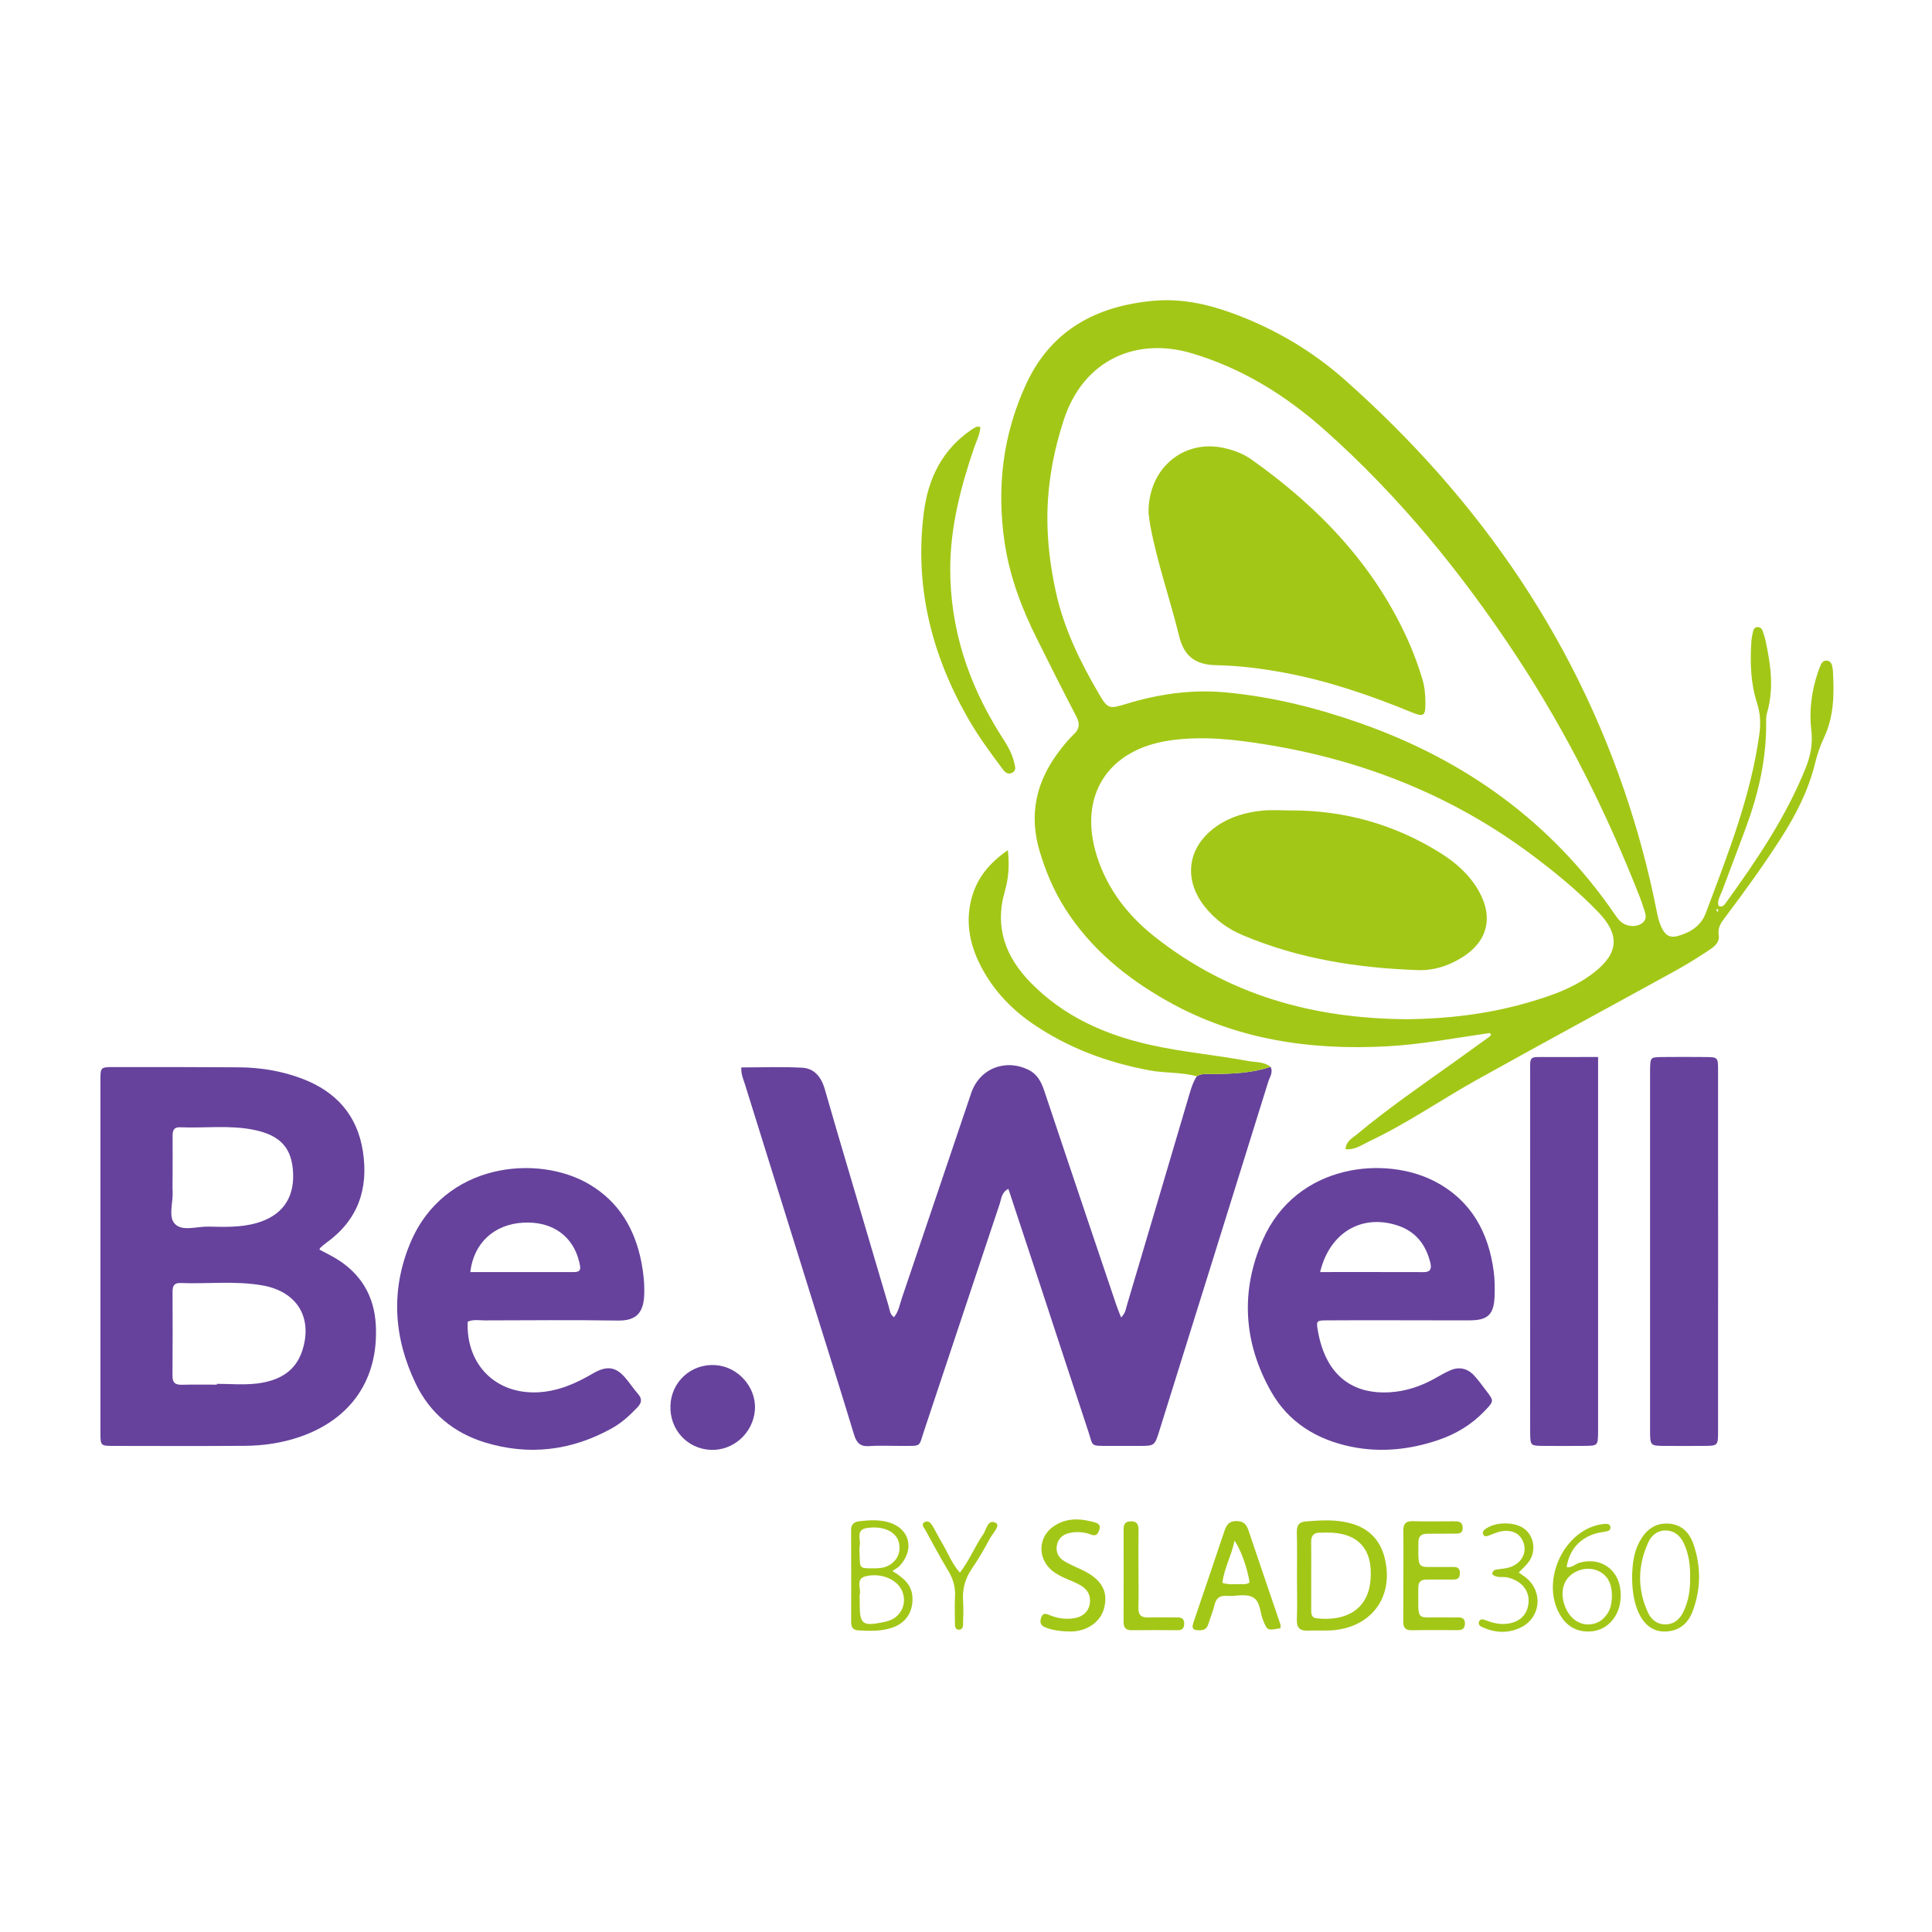
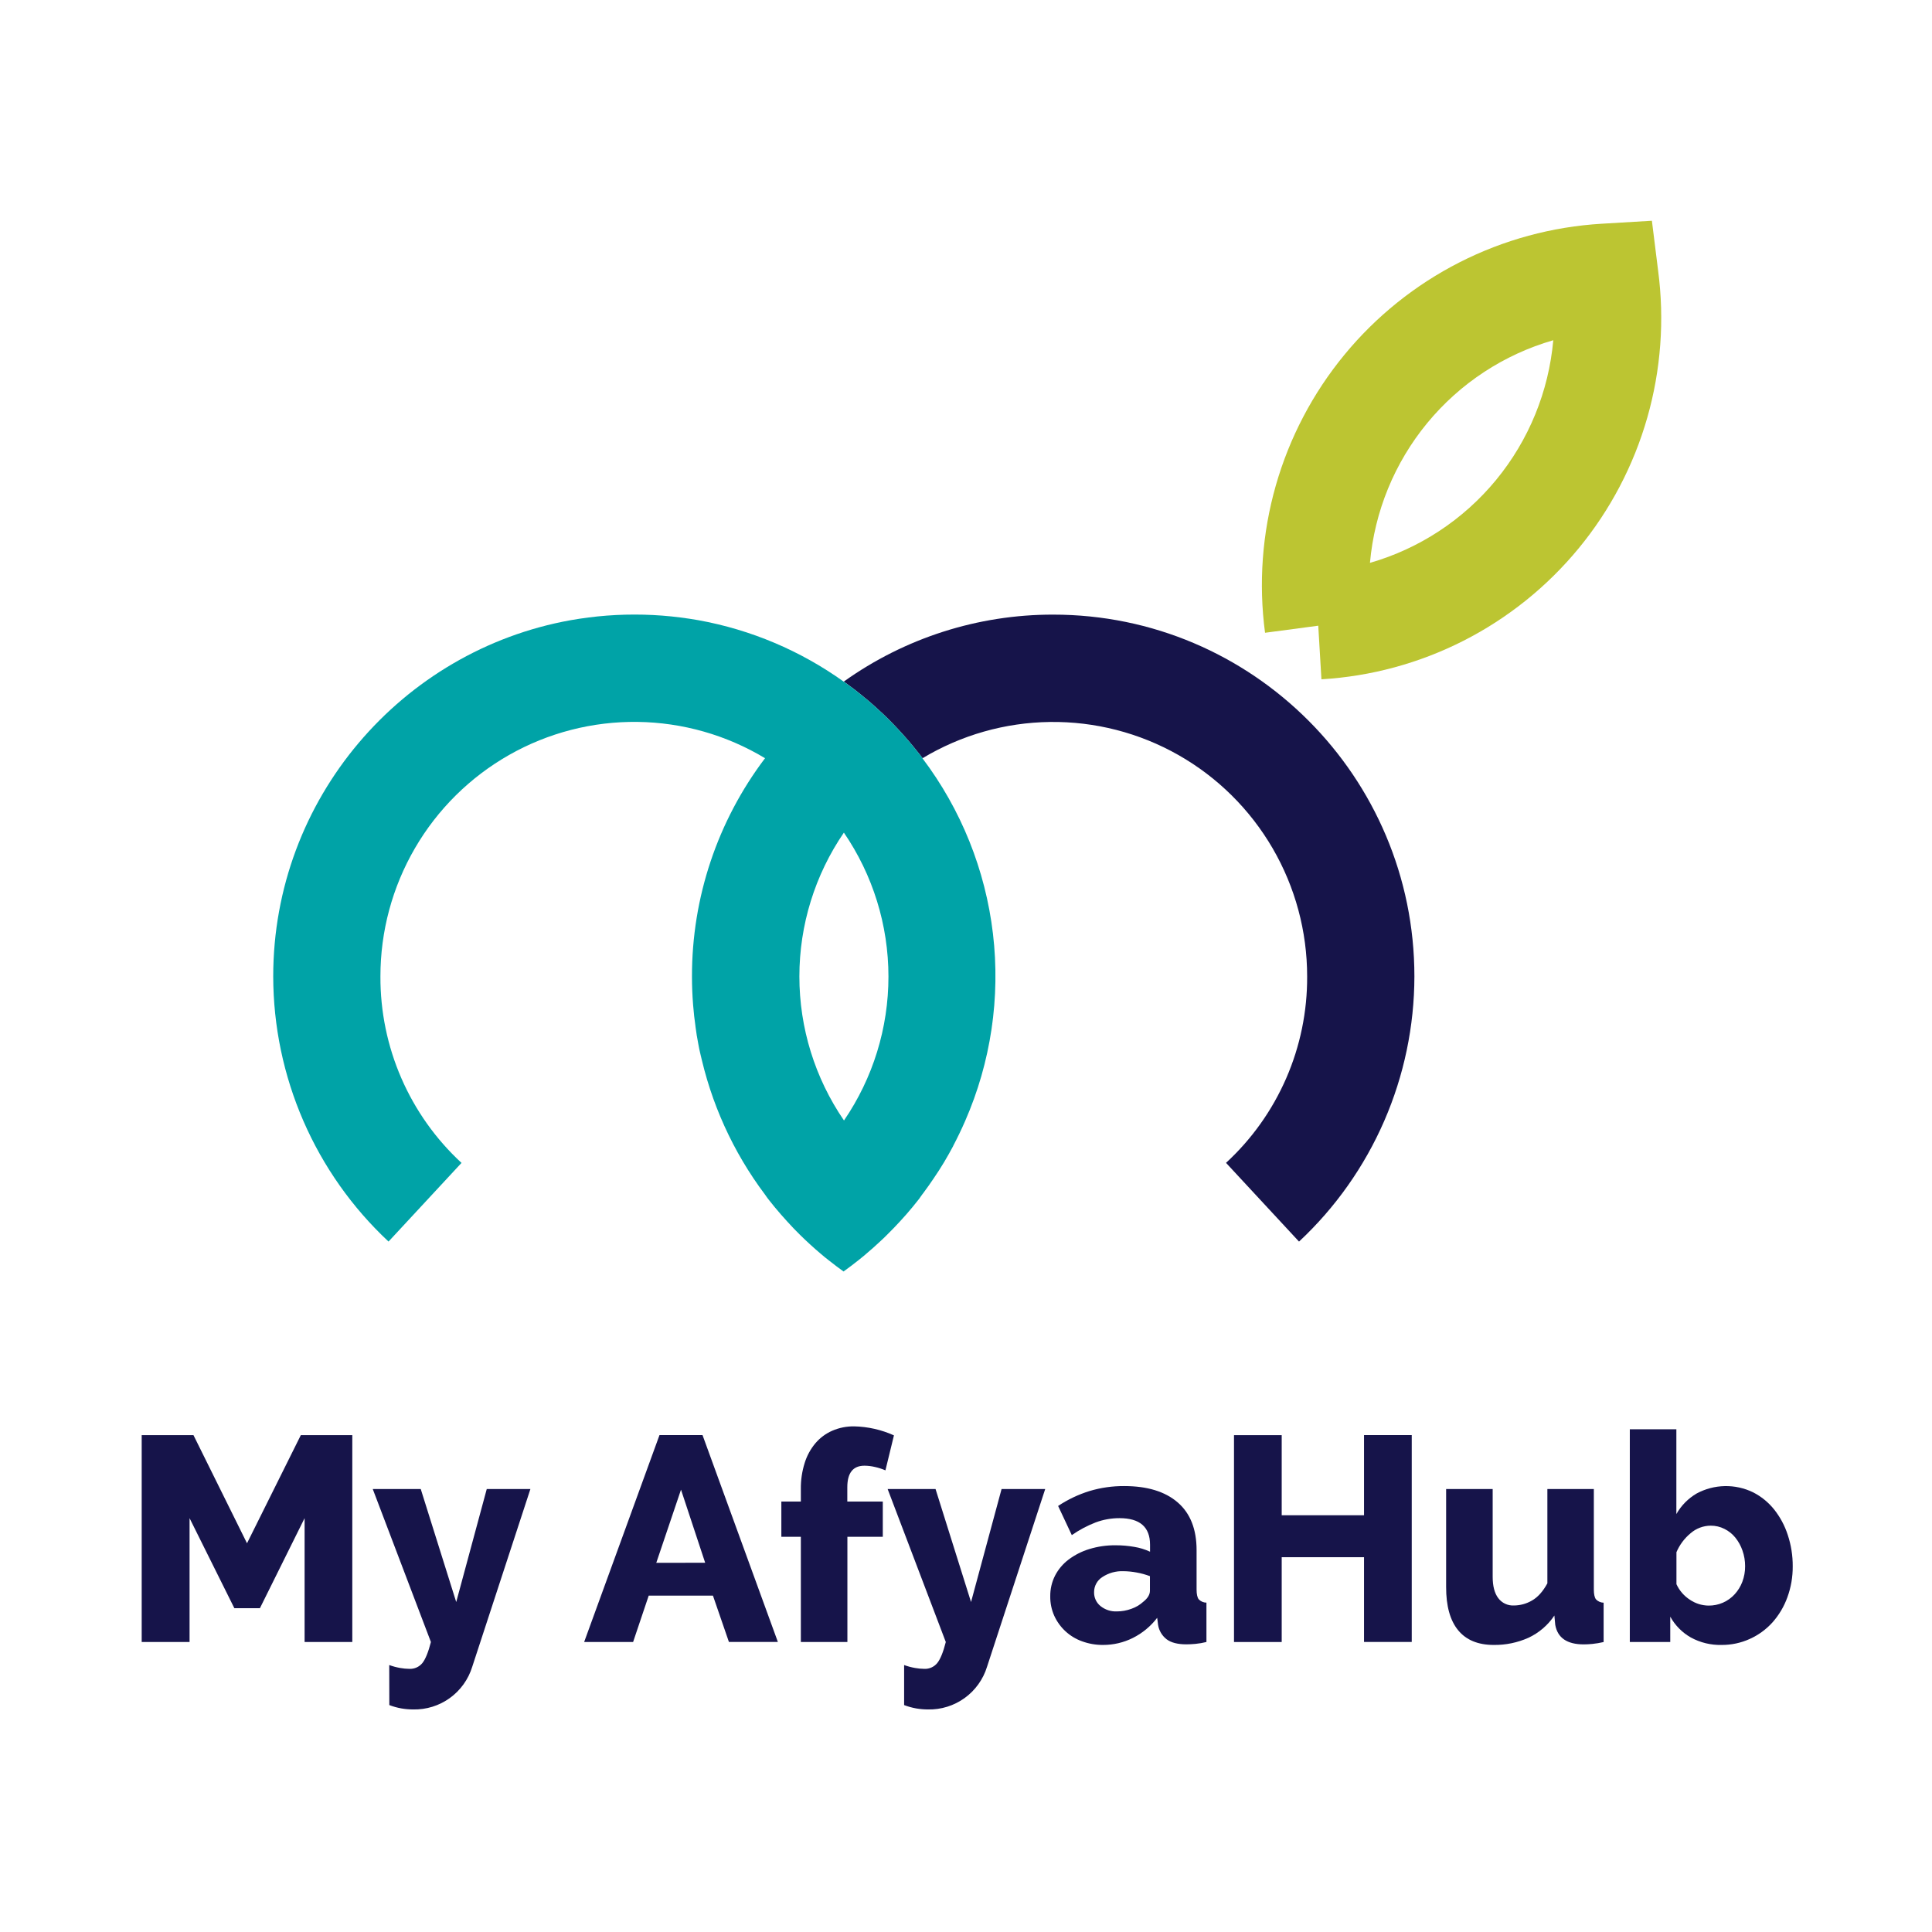
- <svg xmlns="http://www.w3.org/2000/svg" width="900" height="900" viewBox="0 0 900 900" fill="none">
-   <path d="M800.01 423.285C799.843 423.452 799.522 423.645 799.547 423.773C799.624 424.12 799.843 424.442 800.01 424.763C800.177 424.596 800.499 424.403 800.473 424.275C800.383 423.927 800.164 423.619 800.01 423.285ZM655.946 474.79C673.213 474.585 691.984 472.617 710.319 467.436C721.697 464.222 732.947 460.48 742.436 453.126C754.187 444.023 754.676 435.37 744.39 424.725C734.966 414.966 724.513 406.403 713.674 398.29C676.916 370.776 635.49 354.293 590.4 346.926C575.396 344.47 560.25 342.709 544.924 344.933C515.893 349.137 502.084 370.905 510.994 398.869C515.944 414.413 525.536 426.627 538.174 436.579C572.194 463.36 611.396 474.597 655.946 474.79ZM487.903 241.112C487.89 252.696 489.343 264.113 491.799 275.44C495.54 292.72 503.152 308.316 512.036 323.41C516.009 330.147 516.664 330.353 524.404 327.975C539.55 323.32 554.979 321.07 570.896 322.536C592.56 324.529 613.466 329.762 633.896 336.962C682.573 354.126 722.623 382.875 752.066 425.702C752.902 426.91 753.75 428.157 754.804 429.147C757.35 431.565 761.529 432.105 764.396 430.42C767.944 428.337 766.389 425.367 765.527 422.603C764.949 420.726 764.267 418.887 763.547 417.049C748.222 378.066 729.579 340.78 706.513 305.77C680.992 267.019 651.896 231.263 617.143 200.355C598.95 184.167 578.597 171.516 555.094 164.547C529.714 157.026 504.862 167.196 495.566 195.546C490.732 210.37 487.955 225.49 487.903 241.112ZM692.332 481.463C677.032 483.675 661.822 486.555 646.329 487.403C610.277 489.383 575.666 484.292 543.78 466.317C524.7 455.569 508.05 441.979 496.145 423.207C490.835 414.837 487.055 405.837 484.252 396.336C479.366 379.763 482.516 364.746 492.622 351.002C494.949 347.839 497.43 344.727 500.259 342.027C503.1 339.302 503.023 336.897 501.3 333.593C495.052 321.61 488.983 309.525 482.966 297.426C475.92 283.283 470.353 268.626 468.013 252.889C464.182 227.175 467.139 202.309 478.119 178.703C489.78 153.619 510.917 142.485 537.454 140.106C550.17 138.975 562.423 141.61 574.316 145.982C593.692 153.092 611.229 163.416 626.644 177.096C690.172 233.487 736.624 301.142 761.387 382.939C765.373 396.117 768.742 409.45 771.442 422.963C772.11 426.332 772.74 429.739 774.412 432.812C775.993 435.705 777.922 437.055 781.586 436.026C787.667 434.303 792.424 431.23 794.674 425.213C804.832 398.059 815.58 371.085 819.566 342.066C820.247 337.103 820.054 332.307 818.499 327.512C815.49 318.229 815.233 308.663 815.837 299.033C815.94 297.336 816.287 295.626 816.686 293.967C816.917 293.003 817.522 292.167 818.679 292.129C819.759 292.09 820.62 292.669 820.98 293.62C821.584 295.227 822.124 296.873 822.484 298.545C824.889 309.679 826.457 320.826 823.14 332.102C822.729 333.49 822.729 335.02 822.742 336.486C822.922 353.457 819.167 369.657 813.343 385.459C809.692 395.372 805.899 405.233 802.196 415.133C801.36 417.357 799.843 419.44 800.55 421.973C802.132 422.745 802.993 421.922 803.726 420.919C818.139 400.965 831.973 380.676 841.192 357.636C843.442 352.005 844.496 346.437 843.789 340.382C842.722 331.227 843.827 322.227 846.759 313.472C847.222 312.083 847.723 310.682 848.366 309.357C848.944 308.162 849.999 307.532 851.374 307.802C852.416 308.007 853.072 308.792 853.367 309.756C853.65 310.682 853.804 311.672 853.856 312.649C854.434 323.269 854.396 333.76 849.652 343.725C847.864 347.466 846.527 351.503 845.537 355.54C842.452 368.127 836.692 379.455 829.749 390.28C821.649 402.919 812.867 415.069 803.842 427.052C801.926 429.597 800.036 431.899 800.653 435.64C801.257 439.305 798.043 441.349 795.446 443.072C790.329 446.466 785.07 449.68 779.696 452.637C749.122 469.467 718.406 486.04 687.922 503.05C671.182 512.385 655.406 523.39 638.01 531.593C634.564 533.213 631.337 535.746 626.824 535.335C627.017 531.58 629.923 530.23 632.019 528.495C646.38 516.512 661.783 505.917 676.993 495.053C682.586 491.055 688.153 487.03 693.733 483.006C694.17 482.556 694.967 482.055 694.273 481.463C693.874 481.103 692.974 481.425 692.332 481.463Z" fill="#A3C717" />
-   <path d="M591.852 496.956C593.215 499.54 591.467 501.764 590.785 503.976C573.942 558.156 557.009 612.31 540.089 666.451C537.865 673.548 537.839 673.548 530.639 673.561C525.972 673.574 521.292 673.574 516.625 673.561C507.651 673.535 509.322 673.895 506.956 666.734C499.525 644.363 492.222 621.94 484.855 599.555C479.866 584.397 474.839 569.264 469.748 553.836C466.521 555.391 466.521 558.361 465.724 560.727C453.959 595.891 442.285 631.094 430.559 666.271C427.885 674.294 429.454 673.497 420.479 673.561C415.311 673.6 410.129 673.278 404.999 673.651C400.705 673.96 399.008 672.134 397.825 668.238C391.486 647.32 384.891 626.478 378.372 605.611C367.906 572.08 357.441 538.561 347.001 505.03C346.281 502.715 345.162 500.478 345.329 497.251C354.831 497.251 364.345 496.853 373.795 497.393C379.529 497.727 382.666 501.957 384.235 507.421C387.732 519.7 391.371 531.953 394.984 544.205C401.296 565.638 407.648 587.071 413.974 608.504C414.501 610.304 414.565 612.335 416.442 613.595C418.615 611.037 419.078 607.784 420.094 604.814C430.906 572.941 441.616 541.056 452.429 509.183C456.299 497.778 468.282 493.021 479.159 498.396C483.235 500.414 485.086 504.027 486.449 508.116C493.289 528.623 500.194 549.104 507.085 569.586C511.392 582.391 515.712 595.184 520.045 607.977C520.662 609.803 521.421 611.577 522.244 613.711C524.275 611.834 524.468 609.674 525.059 607.694C534.766 574.96 544.486 542.238 554.142 509.491C554.978 506.65 555.865 503.86 557.511 501.378C559.954 499.836 562.679 500.376 565.315 500.337C574.277 500.208 583.238 499.926 591.852 496.956Z" fill="#66429C" />
-   <path d="M80.406 547.807C80.406 550.263 80.303 552.731 80.432 555.187C80.676 560.291 78.272 566.836 81.474 570.14C84.996 573.778 91.708 571.284 97.005 571.4C104.603 571.567 112.253 571.85 119.698 569.69C131.089 566.398 136.939 558.53 136.553 546.907C136.168 534.988 130.883 528.971 118.476 526.374C107.033 523.983 95.436 525.616 83.929 525.127C80.741 524.998 80.394 526.888 80.406 529.357C80.445 535.516 80.419 541.661 80.406 547.807ZM101.029 645.02C101.029 644.891 101.029 644.763 101.029 644.647C107.175 644.647 113.385 645.226 119.441 644.519C129.212 643.387 137.531 639.401 140.835 629.116C145.785 613.726 138.341 601.627 122.295 598.798C109.592 596.561 96.773 598.168 84.019 597.68C80.921 597.564 80.381 599.287 80.381 601.846C80.419 614.883 80.471 627.92 80.355 640.944C80.329 644.274 81.795 645.148 84.791 645.071C90.216 644.93 95.629 645.02 101.029 645.02ZM148.819 582.123C151.391 583.498 154.039 584.771 156.533 586.276C168.118 593.296 174.315 603.658 175.061 617.146C176.436 642.166 163.836 660.834 140.153 669.178C131.719 672.148 122.976 673.46 114.105 673.524C93.713 673.666 73.309 673.601 52.905 673.563C46.875 673.55 46.798 673.46 46.785 667.456C46.759 612.646 46.759 557.836 46.785 503.026C46.785 497.176 46.888 497.086 53.021 497.086C72.435 497.073 91.849 497.06 111.263 497.201C121.395 497.278 131.308 498.886 140.835 502.524C156.585 508.528 166.446 519.496 169.056 536.377C171.756 553.901 166.716 568.417 151.943 578.986C150.966 579.693 150.066 580.516 149.153 581.326C149.012 581.454 148.973 581.75 148.819 582.123Z" fill="#66429C" />
-   <path d="M219.082 592.576C235.244 592.576 251.328 592.576 267.425 592.576C270.974 592.576 270.447 590.532 269.894 588.128C267.052 575.798 257.294 568.816 243.755 569.562C230.204 570.308 220.677 578.999 219.082 592.576ZM217.861 615.706C217.064 635.738 230.962 649.598 250.698 648.582C260.071 648.093 268.261 644.468 276.207 639.813C282.699 636.008 286.878 636.702 291.237 641.781C293.319 644.198 295.081 646.898 297.177 649.302C299.195 651.603 299.002 653.429 296.919 655.615C293.332 659.382 289.539 662.866 284.988 665.386C266.217 675.788 246.442 678.23 225.909 671.943C211.368 667.495 200.272 658.315 193.664 644.57C183.365 623.15 181.899 600.985 191.195 578.896C206.984 541.405 250.698 537.573 274.522 551.691C288.344 559.881 295.749 572.493 298.771 587.883C299.761 592.936 300.301 598.079 300.095 603.286C299.735 612.633 295.287 615.282 287.765 615.166C267.117 614.845 246.468 615.038 225.807 615.089C223.171 615.076 220.432 614.536 217.861 615.706Z" fill="#66429C" />
-   <path d="M614.954 592.574C631.476 592.574 647.38 592.548 663.271 592.6C666.537 592.612 666.923 590.8 666.319 588.28C664.261 579.845 659.543 573.674 651.057 570.884C634.471 565.42 619.454 574.008 614.954 592.574ZM651.739 615.035C640.437 615.035 629.136 614.971 617.834 615.074C613.296 615.112 613.141 615.382 613.874 619.69C614.286 622.107 614.839 624.511 615.571 626.851C620.341 642.022 631.45 649.544 647.367 648.58C654.876 648.13 661.78 645.828 668.311 642.19C670.664 640.878 673.004 639.502 675.46 638.41C679.78 636.481 683.676 637.445 686.826 640.891C688.806 643.064 690.529 645.481 692.316 647.821C696.044 652.694 695.993 652.668 691.557 657.335C685.476 663.7 678.121 668.084 669.893 670.861C656.637 675.335 643.009 676.762 629.226 673.895C613.347 670.591 600.246 662.581 592.159 648.31C579.237 625.514 577.72 601.445 588.276 577.531C603.961 541.968 645.554 538.072 668.967 550.647C685.463 559.505 693.434 574.188 695.826 592.252C696.34 596.122 696.379 600.108 696.224 604.017C695.89 612.31 693.1 614.997 684.923 615.061C673.853 615.1 662.796 615.035 651.739 615.035Z" fill="#66429C" />
-   <path d="M744.452 492.391V501.173V664.87C744.452 665.603 744.465 666.348 744.452 667.081C744.375 673.458 744.375 673.497 737.946 673.548C731.556 673.6 725.166 673.613 718.776 673.548C712.9 673.484 712.888 673.433 712.81 667.261C712.772 663.571 712.798 659.894 712.798 656.204C712.798 604.338 712.785 552.473 712.81 500.62C712.81 491.453 711.949 492.455 721.18 492.404C728.766 492.365 736.352 492.391 744.452 492.391Z" fill="#66429C" />
-   <path d="M800.354 583.432C800.354 611.204 800.367 638.988 800.341 666.759C800.341 673.497 800.289 673.522 793.411 673.561C787.509 673.599 781.608 673.587 775.719 673.561C768.687 673.522 768.686 673.509 768.661 666.142C768.661 665.409 768.661 664.664 768.661 663.931V502.445C768.661 500.967 768.635 499.488 768.674 498.022C768.802 492.532 768.802 492.468 774.498 492.404C781.132 492.339 787.766 492.339 794.401 492.404C800.264 492.455 800.341 492.519 800.341 498.627C800.367 526.899 800.354 555.159 800.354 583.432Z" fill="#66429C" />
-   <path d="M591.85 496.955C583.223 499.925 574.262 500.208 565.274 500.349C562.639 500.388 559.9 499.848 557.47 501.391C550.334 499.385 542.864 499.989 535.613 498.639C516.057 495.013 497.787 488.289 481.292 477.052C471.61 470.456 463.626 462.202 457.905 451.942C452.106 441.528 449.457 430.483 452.543 418.642C454.986 409.256 460.617 402.198 469.502 396.039C470.286 403.213 469.797 409.295 468.139 414.99C463.189 432 468.409 445.861 480.302 457.933C495.64 473.516 514.694 482.002 535.69 486.721C550.797 490.115 566.239 491.439 581.436 494.268C584.959 494.911 588.79 494.499 591.85 496.955Z" fill="#A3C717" />
-   <path d="M456.687 198.888C456.533 202.372 454.862 205.42 453.782 208.57C447.559 226.801 442.725 245.367 442.66 264.73C442.57 292.758 451.056 318.395 465.906 342.014C468.529 346.18 471.332 350.217 472.412 355.141C472.772 356.8 473.646 358.612 471.782 359.808C469.557 361.222 468.13 359.68 466.896 358.034C461.149 350.358 455.479 342.631 450.735 334.274C433.84 304.574 425.972 272.945 430.356 238.707C432.387 222.867 438.893 209.585 452.355 200.302C453.152 199.75 454 199.222 454.887 198.824C455.273 198.644 455.787 198.824 456.687 198.888Z" fill="#A3C717" />
-   <path d="M330.939 675.399C320.075 674.872 311.936 665.885 312.309 654.854C312.695 643.629 321.965 635.221 333.202 635.915C343.809 636.558 352.411 646.278 351.665 656.744C350.906 667.544 341.585 675.914 330.939 675.399Z" fill="#66429C" />
-   <path d="M610.815 733.911C610.815 739.298 610.802 744.672 610.815 750.06C610.815 751.834 610.957 753.608 613.258 753.865C626.784 755.421 637.301 749.918 638.445 736.007C639.641 721.414 632.531 713.802 617.989 713.931C617.012 713.944 616.035 713.995 615.058 713.97C611.921 713.88 610.725 715.461 610.789 718.482C610.879 723.625 610.815 728.768 610.815 733.911ZM604.181 734.644C604.181 727.778 604.309 720.925 604.117 714.06C604.027 710.845 604.747 709.032 608.359 708.737C615.469 708.158 622.554 707.721 629.522 709.714C637.751 712.067 642.958 717.428 645.041 725.772C649.309 742.898 639.949 756.977 622.515 759.278C618.169 759.844 613.708 759.407 609.311 759.6C605.634 759.754 603.975 758.43 604.129 754.495C604.374 747.887 604.194 741.265 604.181 734.644Z" fill="#A3C717" />
-   <path d="M653.744 733.476C653.744 726.842 653.834 720.221 653.705 713.586C653.641 710.346 654.374 708.495 658.154 708.623C664.531 708.829 670.921 708.688 677.298 708.675C679.381 708.675 681.297 708.765 681.361 711.619C681.425 714.679 679.291 714.409 677.311 714.422C673.132 714.448 668.967 714.473 664.788 714.486C662.114 714.499 660.674 715.708 660.764 718.498C660.776 718.742 660.738 718.986 660.738 719.231C660.622 731.522 660.416 729.838 670.638 729.953C672.849 729.979 675.061 729.992 677.259 729.966C679.008 729.941 680.011 730.673 680.062 732.512C680.127 734.492 679.599 735.829 677.234 735.803C673.055 735.752 668.889 735.868 664.711 735.829C662.049 735.803 660.674 736.729 660.687 739.648C660.777 756.298 659.144 753.122 673.428 753.443C675.395 753.495 677.362 753.469 679.316 753.456C681.361 753.443 682.518 754.189 682.428 756.491C682.338 758.792 681.014 759.383 679.059 759.383C671.936 759.383 664.826 759.293 657.704 759.435C654.245 759.512 653.525 757.661 653.705 754.819C653.718 754.575 653.705 754.331 653.705 754.086C653.744 747.221 653.744 740.342 653.744 733.476Z" fill="#A3C717" />
-   <path d="M582.104 737.124C581.076 730.464 578.157 722.196 575.11 717.684C573.722 724.562 570.237 730.554 569.44 737.355C572.745 738.422 575.715 737.831 578.62 737.959C579.829 738.011 581.076 737.998 582.104 737.124ZM596.402 758.492C590.269 759.623 590.372 759.585 588.353 754.661C586.887 751.086 587.183 746.149 583.802 744.182C580.292 742.138 575.637 743.758 571.51 743.423C568.27 743.166 566.522 744.426 565.763 747.654C565.03 750.739 563.77 753.709 562.819 756.756C561.945 759.559 559.759 759.546 557.47 759.379C555.966 759.264 555.297 758.428 555.645 756.923C555.876 755.972 556.21 755.046 556.519 754.121C561.096 740.646 565.725 727.211 570.212 713.711C571.215 710.676 572.243 708.504 576.152 708.568C579.649 708.632 580.754 710.394 581.693 713.196C586.45 727.378 591.297 741.521 596.119 755.676C596.44 756.602 596.826 757.502 596.402 758.492Z" fill="#A3C717" />
-   <path d="M498.842 760.011C493.815 759.972 490.446 759.406 487.181 758.198C484.931 757.362 484.211 755.986 484.982 753.633C485.805 751.101 487.361 751.718 489.032 752.412C492.504 753.865 496.129 754.379 499.845 753.916C504.152 753.389 506.994 750.921 507.636 747.269C508.305 743.438 506.749 740.519 503.496 738.591C501.619 737.472 499.549 736.636 497.531 735.775C494.818 734.618 492.131 733.396 489.868 731.455C483.298 725.811 483.581 716.129 490.639 711.153C496.785 706.821 503.561 707.258 510.388 709.315C512.059 709.816 512.689 710.896 512.098 712.671C511.481 714.535 510.632 715.756 508.408 714.921C505.361 713.763 502.198 713.429 498.996 713.956C495.564 714.522 493.018 716.284 492.336 719.871C491.719 723.136 493.172 725.708 495.911 727.328C498.431 728.819 501.156 729.963 503.818 731.211C512.985 735.492 516.315 741.059 514.399 748.928C512.754 755.729 506.119 760.011 498.842 760.011Z" fill="#A3C717" />
-   <path d="M406.322 730.593C408.533 730.581 410.744 730.606 412.84 729.771C417.597 727.893 419.937 723.381 418.716 718.508C417.43 713.429 411.439 710.742 404.072 711.771C398.414 712.555 401.037 716.913 400.523 719.845C400.227 721.503 400.433 723.265 400.472 724.988C400.626 730.581 400.639 730.581 406.322 730.593ZM400.484 745.045C400.484 745.778 400.484 746.523 400.484 747.256C400.497 756.603 401.834 757.632 411.246 755.729C413.187 755.33 415.052 754.829 416.71 753.685C420.734 750.869 422.174 745.958 420.31 741.316C418.124 735.852 410.629 732.522 403.313 734.283C398.337 735.479 401.256 739.915 400.51 742.859C400.33 743.528 400.484 744.299 400.484 745.045ZM415.733 731.828C421.159 735.196 424.707 738.359 425.042 743.926C425.453 750.638 422.162 755.961 415.784 758.185C410.564 760.011 405.152 759.779 399.752 759.483C397.219 759.342 396.499 757.85 396.499 755.562C396.524 741.329 396.563 727.096 396.473 712.863C396.447 709.996 397.862 708.942 400.369 708.646C404.522 708.171 408.7 707.888 412.814 708.839C423.524 711.321 426.546 721.298 419.063 729.488C418.42 730.195 417.469 730.619 415.733 731.828Z" fill="#A3C717" />
-   <path d="M750.894 743.119C750.816 737.397 748.682 733.656 744.426 731.753C740.042 729.799 734.449 730.93 730.939 734.479C727.301 738.156 726.889 744.43 729.898 750.203C732.251 754.716 736.686 757.287 741.225 756.644C744.864 756.13 747.461 754.099 749.261 750.91C750.624 748.467 750.842 745.819 750.894 743.119ZM729.808 730.03C732.212 730.467 733.806 728.551 735.825 727.973C745.365 725.247 753.799 730.814 754.879 740.701C756.036 751.206 749.736 759.691 740.505 760.013C734.912 760.206 730.502 757.981 727.404 753.34C717.195 738.027 727.558 713.406 745.558 710.14C746.509 709.96 747.499 709.883 748.464 709.883C749.209 709.883 749.878 710.204 750.109 711.014C750.456 712.171 749.852 712.969 748.849 713.239C747.204 713.676 745.455 713.779 743.809 714.229C735.992 716.363 731.004 721.969 729.808 730.03Z" fill="#A3C717" />
-   <path d="M787.32 734.864C787.448 729.4 786.741 724.077 784.453 719.05C782.794 715.398 780.004 713.033 775.954 712.955C772.148 712.891 769.333 715.193 767.841 718.458C762.891 729.297 762.673 740.328 767.7 751.205C769.191 754.433 771.891 756.734 775.8 756.695C779.991 756.67 782.627 754.188 784.285 750.64C786.638 745.664 787.423 740.341 787.32 734.864ZM760.281 734.645C760.423 728.963 760.963 723.344 763.727 718.214C766.62 712.827 770.824 709.381 777.24 709.754C783.424 710.114 787.075 714.023 788.94 719.5C792.463 729.85 792.347 740.328 788.515 750.563C786.381 756.284 782.164 759.871 775.723 760.025C770.04 760.167 765.668 756.875 763.007 750.537C760.873 745.458 760.371 740.084 760.281 734.645Z" fill="#A3C717" />
-   <path d="M530.354 731.2C530.354 737.102 530.483 742.99 530.303 748.879C530.2 752.466 531.769 753.61 535.15 753.482C539.56 753.314 543.996 753.495 548.418 753.456C550.488 753.43 551.671 754.099 551.646 756.387C551.62 758.547 550.681 759.447 548.509 759.422C541.386 759.357 534.263 759.344 527.14 759.422C524.183 759.46 523.386 757.969 523.399 755.295C523.45 741.049 523.437 726.803 523.411 712.557C523.411 710.295 523.951 708.79 526.613 708.7C529.596 708.597 530.406 710.102 530.367 712.776C530.277 718.922 530.341 725.055 530.341 731.2H530.354Z" fill="#A3C717" />
-   <path d="M707.475 732.55C708.761 733.45 709.995 734.196 711.075 735.109C719.021 741.807 717.632 753.79 708.272 758.226C702.397 761.016 696.367 760.643 690.491 757.982C689.347 757.467 688.331 756.567 689.128 755.14C689.668 754.176 690.709 754.24 691.699 754.626C694.219 755.603 696.765 756.426 699.517 756.503C706.344 756.696 710.998 753.379 711.937 747.593C712.927 741.435 709.211 736.575 702.448 734.877C700.018 734.26 697.061 735.366 695.107 733.257C695.454 731.226 696.701 731.226 697.909 731.046C699.838 730.763 701.844 730.635 703.657 729.979C708.748 728.127 711.191 723.627 709.828 719.025C708.517 714.615 704.647 712.403 699.311 713.355C697.177 713.74 695.171 714.769 693.101 715.476C692.381 715.72 691.558 715.759 691.108 715.09C690.491 714.177 690.735 713.29 691.609 712.557C696.071 708.803 705.714 708.662 710.304 712.313C714.727 715.836 715.665 722.779 712.168 727.536C710.869 729.323 709.172 730.776 707.475 732.55Z" fill="#A3C717" />
-   <path d="M447.144 732.604C451.592 726.909 454.061 720.442 457.944 714.874C459.564 712.547 460.104 707.289 464.038 709.526C466.031 710.657 462.367 714.399 461.055 716.829C458.497 721.573 455.822 726.292 452.762 730.714C449.548 735.394 448.237 740.319 448.648 745.937C448.918 749.589 448.7 753.292 448.61 756.969C448.571 758.319 447.89 759.399 446.347 759.142C445.254 758.962 444.868 757.971 444.868 756.93C444.842 752.52 444.637 748.084 444.881 743.687C445.125 739.342 444.02 735.562 441.782 731.846C438.002 725.546 434.531 719.053 430.982 712.599C430.352 711.467 428.835 709.963 430.88 708.973C432.461 708.189 433.67 709.552 434.428 710.837C435.932 713.37 437.192 716.032 438.722 718.552C441.474 723.116 443.312 728.246 447.144 732.604Z" fill="#A3C717" />
-   <path d="M535.025 238.799C534.87 217.957 551.52 204.534 570.163 208.687C574.779 209.716 579.163 211.349 582.982 214.049C614.752 236.587 640.967 263.921 656.73 300.191C658.98 305.373 660.845 310.683 662.516 316.083C663.699 319.914 664.007 323.797 664.007 327.719C664.007 333.569 663.172 334.096 657.527 331.781C638.435 323.939 618.982 317.266 598.629 313.434C588.009 311.441 577.286 310.079 566.486 309.873C556.432 309.68 551.443 305.244 549.27 296.309C545.104 279.17 539.139 262.481 535.899 245.086C535.423 242.45 535.166 239.763 535.025 238.799Z" fill="#A3C717" />
-   <path d="M600.865 377.528C626.014 377.399 649.375 383.892 670.77 397.212C678.176 401.815 684.578 407.446 688.924 415.161C695.841 427.439 692.897 438.805 680.901 446.134C674.678 449.939 667.954 452.164 660.638 451.919C632.455 450.968 604.941 446.661 578.751 435.578C571.77 432.621 565.984 428.301 561.291 422.438C550.915 409.478 553.204 394.216 566.923 384.766C573.377 380.331 580.693 378.312 588.343 377.592C592.483 377.206 596.687 377.528 600.865 377.528Z" fill="#A3C717" />
+ <svg xmlns="http://www.w3.org/2000/svg" width="512" height="512" viewBox="0 0 512 512" fill="none">
+   <path d="M374.83 258.764C374.811 271.951 372.087 284.994 366.827 297.082C361.567 309.17 353.883 320.045 344.254 329.034L324.907 308.169C331.727 301.889 337.163 294.25 340.865 285.742C344.568 277.234 346.456 268.046 346.408 258.764C346.411 246.831 343.252 235.11 337.255 224.8C331.258 214.489 322.638 205.958 312.274 200.077C301.91 194.197 290.174 191.178 278.264 191.328C266.355 191.478 254.699 194.793 244.486 200.933L243.922 200.17C243.651 199.831 243.397 199.492 243.121 199.176C242.766 198.712 242.382 198.249 241.993 197.78C241.886 197.655 241.801 197.548 241.699 197.424C241.338 196.977 240.961 196.553 240.6 196.113C240.56 196.081 240.524 196.045 240.492 196.005L240.052 195.497L238.975 194.293C238.721 193.999 238.468 193.728 238.197 193.445C237.751 192.959 237.311 192.496 236.866 192.032C236.824 191.977 236.775 191.927 236.719 191.885C236.273 191.439 235.833 190.975 235.388 190.529C234.942 190.083 234.395 189.557 233.893 189.071C233.805 189.012 233.726 188.942 233.656 188.862C233.532 188.754 233.408 188.63 233.278 188.523L232.37 187.675C231.863 187.212 231.338 186.765 230.83 186.302C230.475 186.008 230.137 185.708 229.798 185.414C229.522 185.205 229.268 184.968 228.997 184.782C228.729 184.532 228.446 184.298 228.151 184.081L227.373 183.448C226.989 183.131 226.589 182.837 226.188 182.521C225.348 181.882 224.496 181.249 223.639 180.639C223.624 180.635 223.608 180.635 223.594 180.639C239.788 169.064 259.191 162.855 279.084 162.882C331.912 162.854 374.83 205.873 374.83 258.764Z" fill="#16144A" />
+   <path d="M350.193 180.023L349.352 165.815L335.251 167.691C333.514 154.62 334.486 141.331 338.106 128.653C341.727 115.975 347.917 104.181 356.291 94.008C364.665 83.835 375.042 75.502 386.775 69.529C398.508 63.555 411.345 60.07 424.483 59.291L437.771 58.5L439.413 71.685C441.141 84.75 440.163 98.033 436.54 110.703C432.917 123.373 426.726 135.159 418.354 145.325C409.982 155.491 399.608 163.818 387.881 169.788C376.154 175.758 363.324 179.242 350.193 180.023V180.023ZM411.634 90.165C398.54 93.939 386.892 101.594 378.221 112.125C369.55 122.655 364.262 135.568 363.053 149.166C376.147 145.392 387.795 137.737 396.466 127.206C405.136 116.676 410.424 103.763 411.634 90.165V90.165Z" fill="#BCC532" />
+   <path d="M244.444 200.933H244.501L244.309 200.679C244.185 200.515 244.061 200.345 243.931 200.181C243.66 199.842 243.407 199.503 243.13 199.187C242.775 198.723 242.391 198.26 242.002 197.791C241.895 197.666 241.81 197.559 241.709 197.435C241.348 196.988 240.97 196.564 240.609 196.124C240.569 196.092 240.533 196.056 240.502 196.016L240.062 195.508L238.985 194.304C238.731 194.01 238.477 193.739 238.206 193.456C237.761 192.97 237.321 192.507 236.875 192.043C236.833 191.987 236.784 191.938 236.728 191.896C236.283 191.45 235.843 190.986 235.397 190.54C234.952 190.093 234.405 189.568 233.903 189.082C233.815 189.023 233.735 188.953 233.666 188.873C233.542 188.765 233.417 188.641 233.288 188.534L232.38 187.686C231.872 187.223 231.347 186.776 230.84 186.313C230.484 186.019 230.146 185.719 229.808 185.425C229.531 185.216 229.277 184.979 229.007 184.792C228.738 184.543 228.456 184.309 228.161 184.092L227.382 183.459C226.999 183.142 226.598 182.848 226.198 182.532C225.357 181.893 224.506 181.26 223.648 180.65C223.634 180.646 223.618 180.646 223.603 180.65C212.128 172.433 198.976 166.87 185.096 164.362C183.517 164.08 181.926 163.843 180.319 163.639C179.523 163.543 178.734 163.441 177.933 163.362C171.425 162.699 164.868 162.699 158.36 163.362C157.56 163.441 156.77 163.543 155.98 163.639C154.373 163.843 152.776 164.08 151.203 164.362C106.457 172.399 72.406 211.671 72.406 258.77C72.426 271.953 75.149 284.992 80.406 297.078C85.662 309.164 93.341 320.039 102.966 329.028L122.307 308.18C115.496 301.892 110.067 294.25 106.367 285.743C102.667 277.236 100.777 268.049 100.817 258.77C100.808 246.833 103.962 235.107 109.957 224.792C115.953 214.476 124.575 205.941 134.942 200.059C145.309 194.177 157.048 191.158 168.961 191.311C180.874 191.465 192.533 194.785 202.745 200.933V200.933C190.148 217.57 183.346 237.887 183.381 258.77C183.381 261.313 183.481 263.828 183.68 266.314C183.833 268.315 184.058 270.27 184.346 272.254C184.346 272.118 184.295 271.977 184.278 271.841C184.329 272.248 184.391 272.65 184.453 273.045C184.453 272.938 184.419 272.83 184.408 272.723C184.481 273.232 184.549 273.746 184.628 274.255C184.628 274.322 184.628 274.39 184.662 274.458C184.78 275.181 184.916 275.91 185.051 276.634L185.293 277.894C185.378 278.312 185.468 278.725 185.559 279.143C185.649 279.561 185.728 279.974 185.835 280.386C185.869 280.56 185.908 280.729 185.953 280.895C185.762 280.07 185.604 279.2 185.429 278.391C188.336 292.242 194.248 305.283 202.745 316.589C202.987 316.929 203.219 317.29 203.478 317.618C203.597 317.771 203.709 317.923 203.834 318.076C204.307 318.675 204.781 319.268 205.261 319.85C206.332 321.146 207.434 322.412 208.566 323.648C209.13 324.264 209.694 324.874 210.258 325.473C210.822 326.073 211.431 326.672 212.029 327.265C212.926 328.147 213.84 329.017 214.77 329.859C215.701 330.701 216.649 331.554 217.59 332.334C218.233 332.899 218.876 333.408 219.536 333.922C220.196 334.437 220.856 334.968 221.522 335.465C222.187 335.962 222.87 336.465 223.547 336.957C224.224 336.464 224.899 335.966 225.572 335.465C226.237 334.968 226.903 334.448 227.557 333.922C228.076 333.521 228.584 333.097 229.091 332.679L229.655 332.187C230.219 331.701 230.812 331.198 231.387 330.69C231.962 330.181 232.628 329.559 233.243 328.994C233.857 328.429 234.461 327.864 235.059 327.254C235.657 326.643 236.249 326.072 236.83 325.462C237.411 324.852 237.992 324.253 238.55 323.637C239.109 323.021 239.678 322.393 240.242 321.755C240.806 321.116 241.337 320.483 241.867 319.839C242.397 319.195 242.82 318.663 243.294 318.064C243.412 317.906 243.531 317.759 243.655 317.607C243.779 317.454 243.965 317.109 244.377 316.572C244.495 316.431 244.602 316.279 244.715 316.132C245.2 315.482 245.685 314.815 246.159 314.137C246.633 313.459 247 312.933 247.411 312.317C247.496 312.204 247.569 312.085 247.643 311.967C248.02 311.401 248.381 310.836 248.771 310.271C248.878 310.113 248.985 309.949 249.081 309.779C249.453 309.18 249.825 308.57 250.209 307.965C250.626 307.259 251.038 306.558 251.433 305.846C251.828 305.134 252.228 304.416 252.617 303.687C252.615 303.676 252.615 303.664 252.617 303.653C253.746 301.5 254.806 299.296 255.776 297.069C262.593 281.484 265.137 264.358 263.146 247.459C261.154 230.559 254.698 214.498 244.444 200.933ZM184.385 272.537C184.664 274.443 184.996 276.327 185.384 278.188C185 276.323 184.662 274.435 184.385 272.537ZM223.614 220.622C231.316 231.853 235.441 245.157 235.448 258.783C235.455 272.409 231.343 285.718 223.654 296.956V296.922C215.961 285.694 211.843 272.395 211.843 258.775C211.843 245.156 215.961 231.856 223.654 220.628L223.614 220.622Z" fill="#00A3A7" />
+   <path d="M263.1 271.136C263.145 270.808 263.179 270.475 263.219 270.141C263.157 270.661 263.083 271.193 263.016 271.718C263.021 271.526 263.055 271.328 263.1 271.136Z" fill="#00A3A7" />
+   <path d="M80.722 435.151V402.328L68.878 426.194H62.109L50.236 402.328V435.151H37.551V380.332H51.274L65.46 408.985L79.719 380.332H93.363V435.151H80.722Z" fill="#16144A" />
+   <path d="M103.153 441.256C104.092 441.595 105.058 441.854 106.04 442.03C106.843 442.174 107.656 442.252 108.471 442.262C109.13 442.296 109.787 442.173 110.39 441.905C110.993 441.637 111.524 441.231 111.94 440.719C112.758 439.684 113.508 437.831 114.197 435.152L98.781 394.603H111.5L120.903 424.556L128.997 394.603H140.565L125.145 441.719C124.118 445.051 122.035 447.957 119.211 449.997C116.388 452.036 112.978 453.098 109.498 453.022C108.451 453.02 107.405 452.93 106.373 452.751C105.281 452.558 104.211 452.26 103.175 451.863L103.153 441.256Z" fill="#16144A" />
+   <path d="M174.772 380.315H186.177L206.144 435.134H193.171L188.935 422.853H171.918L167.778 435.151H154.805L174.772 380.315ZM186.876 414.144L180.474 394.777L173.92 414.167L186.876 414.144Z" fill="#16144A" />
+   <path d="M212.233 435.152V407.268H207.066V397.926H212.233V394.603C212.203 392.273 212.542 389.954 213.237 387.731C213.828 385.805 214.799 384.018 216.091 382.475C217.308 381.042 218.836 379.907 220.558 379.157C222.383 378.369 224.353 377.974 226.34 377.999C229.986 378.077 233.579 378.89 236.904 380.389L234.648 389.658C233.765 389.279 232.849 388.982 231.912 388.771C230.988 388.549 230.042 388.433 229.092 388.426C226.061 388.426 224.546 390.33 224.546 394.139V397.926H233.949V407.268H224.569V435.152H212.233Z" fill="#16144A" />
+   <path d="M239.602 441.256C240.543 441.595 241.511 441.854 242.495 442.03C243.296 442.174 244.107 442.252 244.921 442.262C245.579 442.296 246.236 442.173 246.839 441.905C247.442 441.637 247.973 441.231 248.39 440.719C249.213 439.686 249.965 437.831 250.646 435.152L235.23 394.603H247.927L257.335 424.556L265.429 394.603H276.992L261.571 441.719C260.544 445.051 258.461 447.957 255.638 449.997C252.815 452.036 249.405 453.098 245.925 453.022C244.877 453.02 243.832 452.93 242.8 452.751C241.708 452.558 240.637 452.26 239.602 451.863V441.256Z" fill="#16144A" />
+   <path d="M292.335 435.925C290.429 435.943 288.535 435.615 286.745 434.959C285.126 434.381 283.639 433.483 282.374 432.318C281.108 431.153 280.09 429.745 279.379 428.177C278.661 426.559 278.303 424.804 278.329 423.034C278.304 421.129 278.742 419.245 279.604 417.547C280.467 415.882 281.691 414.431 283.186 413.303C284.835 412.062 286.689 411.121 288.663 410.522C290.934 409.826 293.299 409.487 295.674 409.516C297.328 409.512 298.98 409.654 300.609 409.94C302.048 410.174 303.448 410.604 304.772 411.217V409.358C304.772 404.675 302.074 402.331 296.678 402.327C294.52 402.322 292.378 402.705 290.355 403.458C288.123 404.323 286.002 405.452 284.038 406.82L280.411 399.095C282.983 397.385 285.787 396.053 288.736 395.139C291.713 394.248 294.806 393.804 297.913 393.822C304.027 393.822 308.756 395.265 312.099 398.151C315.441 401.037 317.111 405.259 317.107 410.816V421.243C317.107 422.48 317.299 423.345 317.671 423.831C317.936 424.109 318.254 424.33 318.605 424.483C318.957 424.635 319.336 424.715 319.719 424.718V435.145C318.755 435.386 317.775 435.554 316.786 435.648C315.913 435.727 315.118 435.767 314.4 435.767C312.087 435.767 310.339 435.317 309.154 434.416C307.942 433.476 307.135 432.107 306.898 430.59L306.667 428.737C304.954 430.98 302.753 432.803 300.231 434.066C297.78 435.295 295.076 435.931 292.335 435.925V435.925ZM295.956 427.041C297.284 427.043 298.602 426.807 299.848 426.346C301.003 425.945 302.066 425.315 302.972 424.492C304.149 423.566 304.74 422.588 304.744 421.559V417.699C303.606 417.271 302.432 416.947 301.235 416.733C300.079 416.51 298.904 416.393 297.727 416.383C295.75 416.3 293.796 416.842 292.143 417.931C291.465 418.357 290.908 418.949 290.523 419.651C290.138 420.353 289.938 421.142 289.943 421.944C289.925 422.645 290.069 423.341 290.362 423.978C290.656 424.615 291.091 425.176 291.635 425.617C292.856 426.599 294.391 427.105 295.956 427.041V427.041Z" fill="#16144A" />
+   <path d="M374.127 380.315V435.134H361.481V412.675H339.664V435.151H327.023V380.332H339.664V401.558H361.481V380.315H374.127Z" fill="#16144A" />
+   <path d="M395.862 435.926C391.699 435.926 388.552 434.626 386.42 432.027C384.287 429.427 383.227 425.603 383.238 420.554V394.603H395.574V417.853C395.574 420.321 396.063 422.205 397.04 423.504C397.52 424.15 398.15 424.667 398.876 425.01C399.602 425.353 400.401 425.511 401.203 425.471C402.883 425.461 404.53 425.009 405.981 424.16C407.526 423.286 408.889 421.766 410.07 419.599V394.603H422.383V421.25C422.383 422.487 422.575 423.352 422.947 423.838C423.209 424.115 423.523 424.337 423.872 424.49C424.221 424.643 424.597 424.725 424.977 424.731V435.158C423.987 435.388 422.983 435.556 421.971 435.661C421.148 435.74 420.396 435.779 419.715 435.779C415.293 435.779 412.773 434.054 412.157 430.603L411.926 428.133C410.21 430.698 407.823 432.741 405.027 434.039C402.144 435.323 399.017 435.967 395.862 435.926Z" fill="#16144A" />
+   <path d="M456.228 435.926C453.396 435.994 450.595 435.316 448.106 433.959C445.808 432.659 443.914 430.745 442.635 428.432V435.152H431.918V378.767H444.254V401.243C445.53 398.988 447.379 397.11 449.612 395.801C451.907 394.561 454.464 393.886 457.071 393.832C459.678 393.778 462.26 394.346 464.604 395.49C466.752 396.588 468.643 398.129 470.154 400.011C471.761 402.034 472.99 404.332 473.781 406.793C474.667 409.47 475.109 412.274 475.09 415.095C475.113 417.901 474.63 420.689 473.663 423.323C472.781 425.768 471.441 428.022 469.714 429.964C468.033 431.822 465.986 433.312 463.702 434.338C461.355 435.403 458.805 435.945 456.228 435.926V435.926ZM452.759 425.499C454.069 425.519 455.369 425.259 456.571 424.737C457.773 424.215 458.85 423.442 459.731 422.47C460.601 421.512 461.282 420.398 461.739 419.186C462.236 417.867 462.485 416.466 462.472 415.055C462.478 413.649 462.243 412.251 461.778 410.924C461.353 409.677 460.713 408.515 459.889 407.488C459.101 406.517 458.114 405.727 456.995 405.171C455.873 404.603 454.632 404.31 453.374 404.317C451.405 404.324 449.504 405.038 448.016 406.329C446.388 407.68 445.106 409.401 444.276 411.348V419.825C445.051 421.52 446.296 422.957 447.863 423.962C449.312 424.94 451.013 425.474 452.759 425.499V425.499Z" fill="#16144A" />
</svg>
